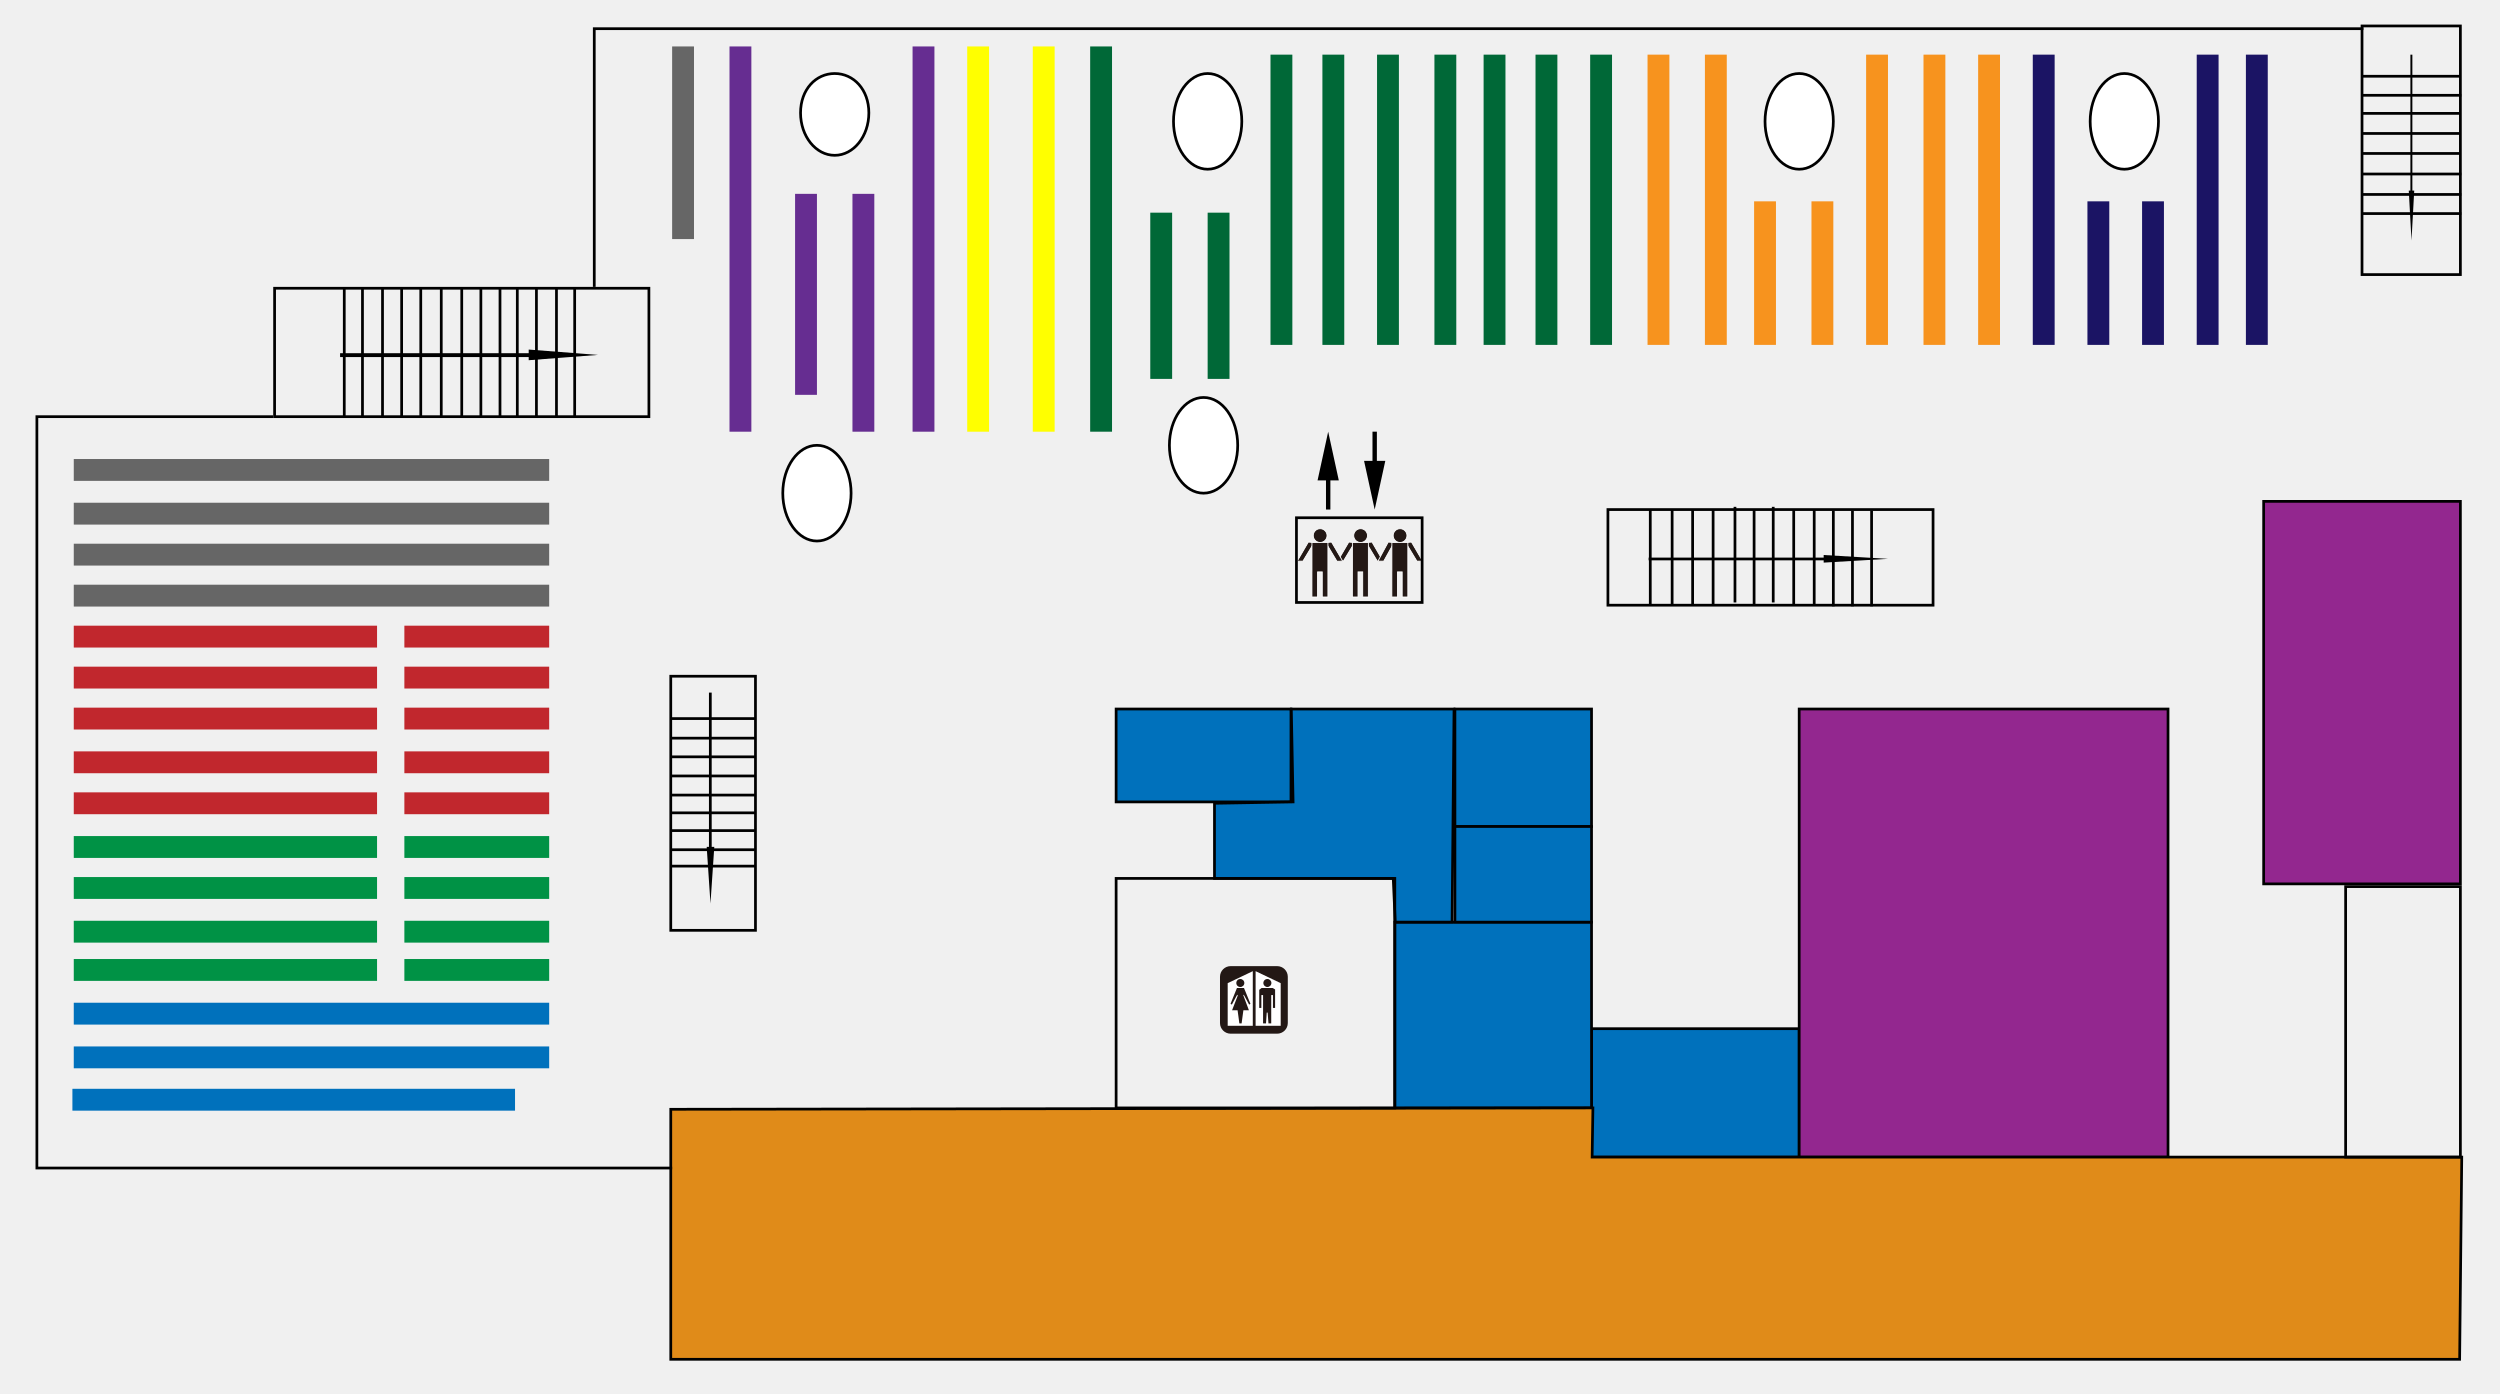
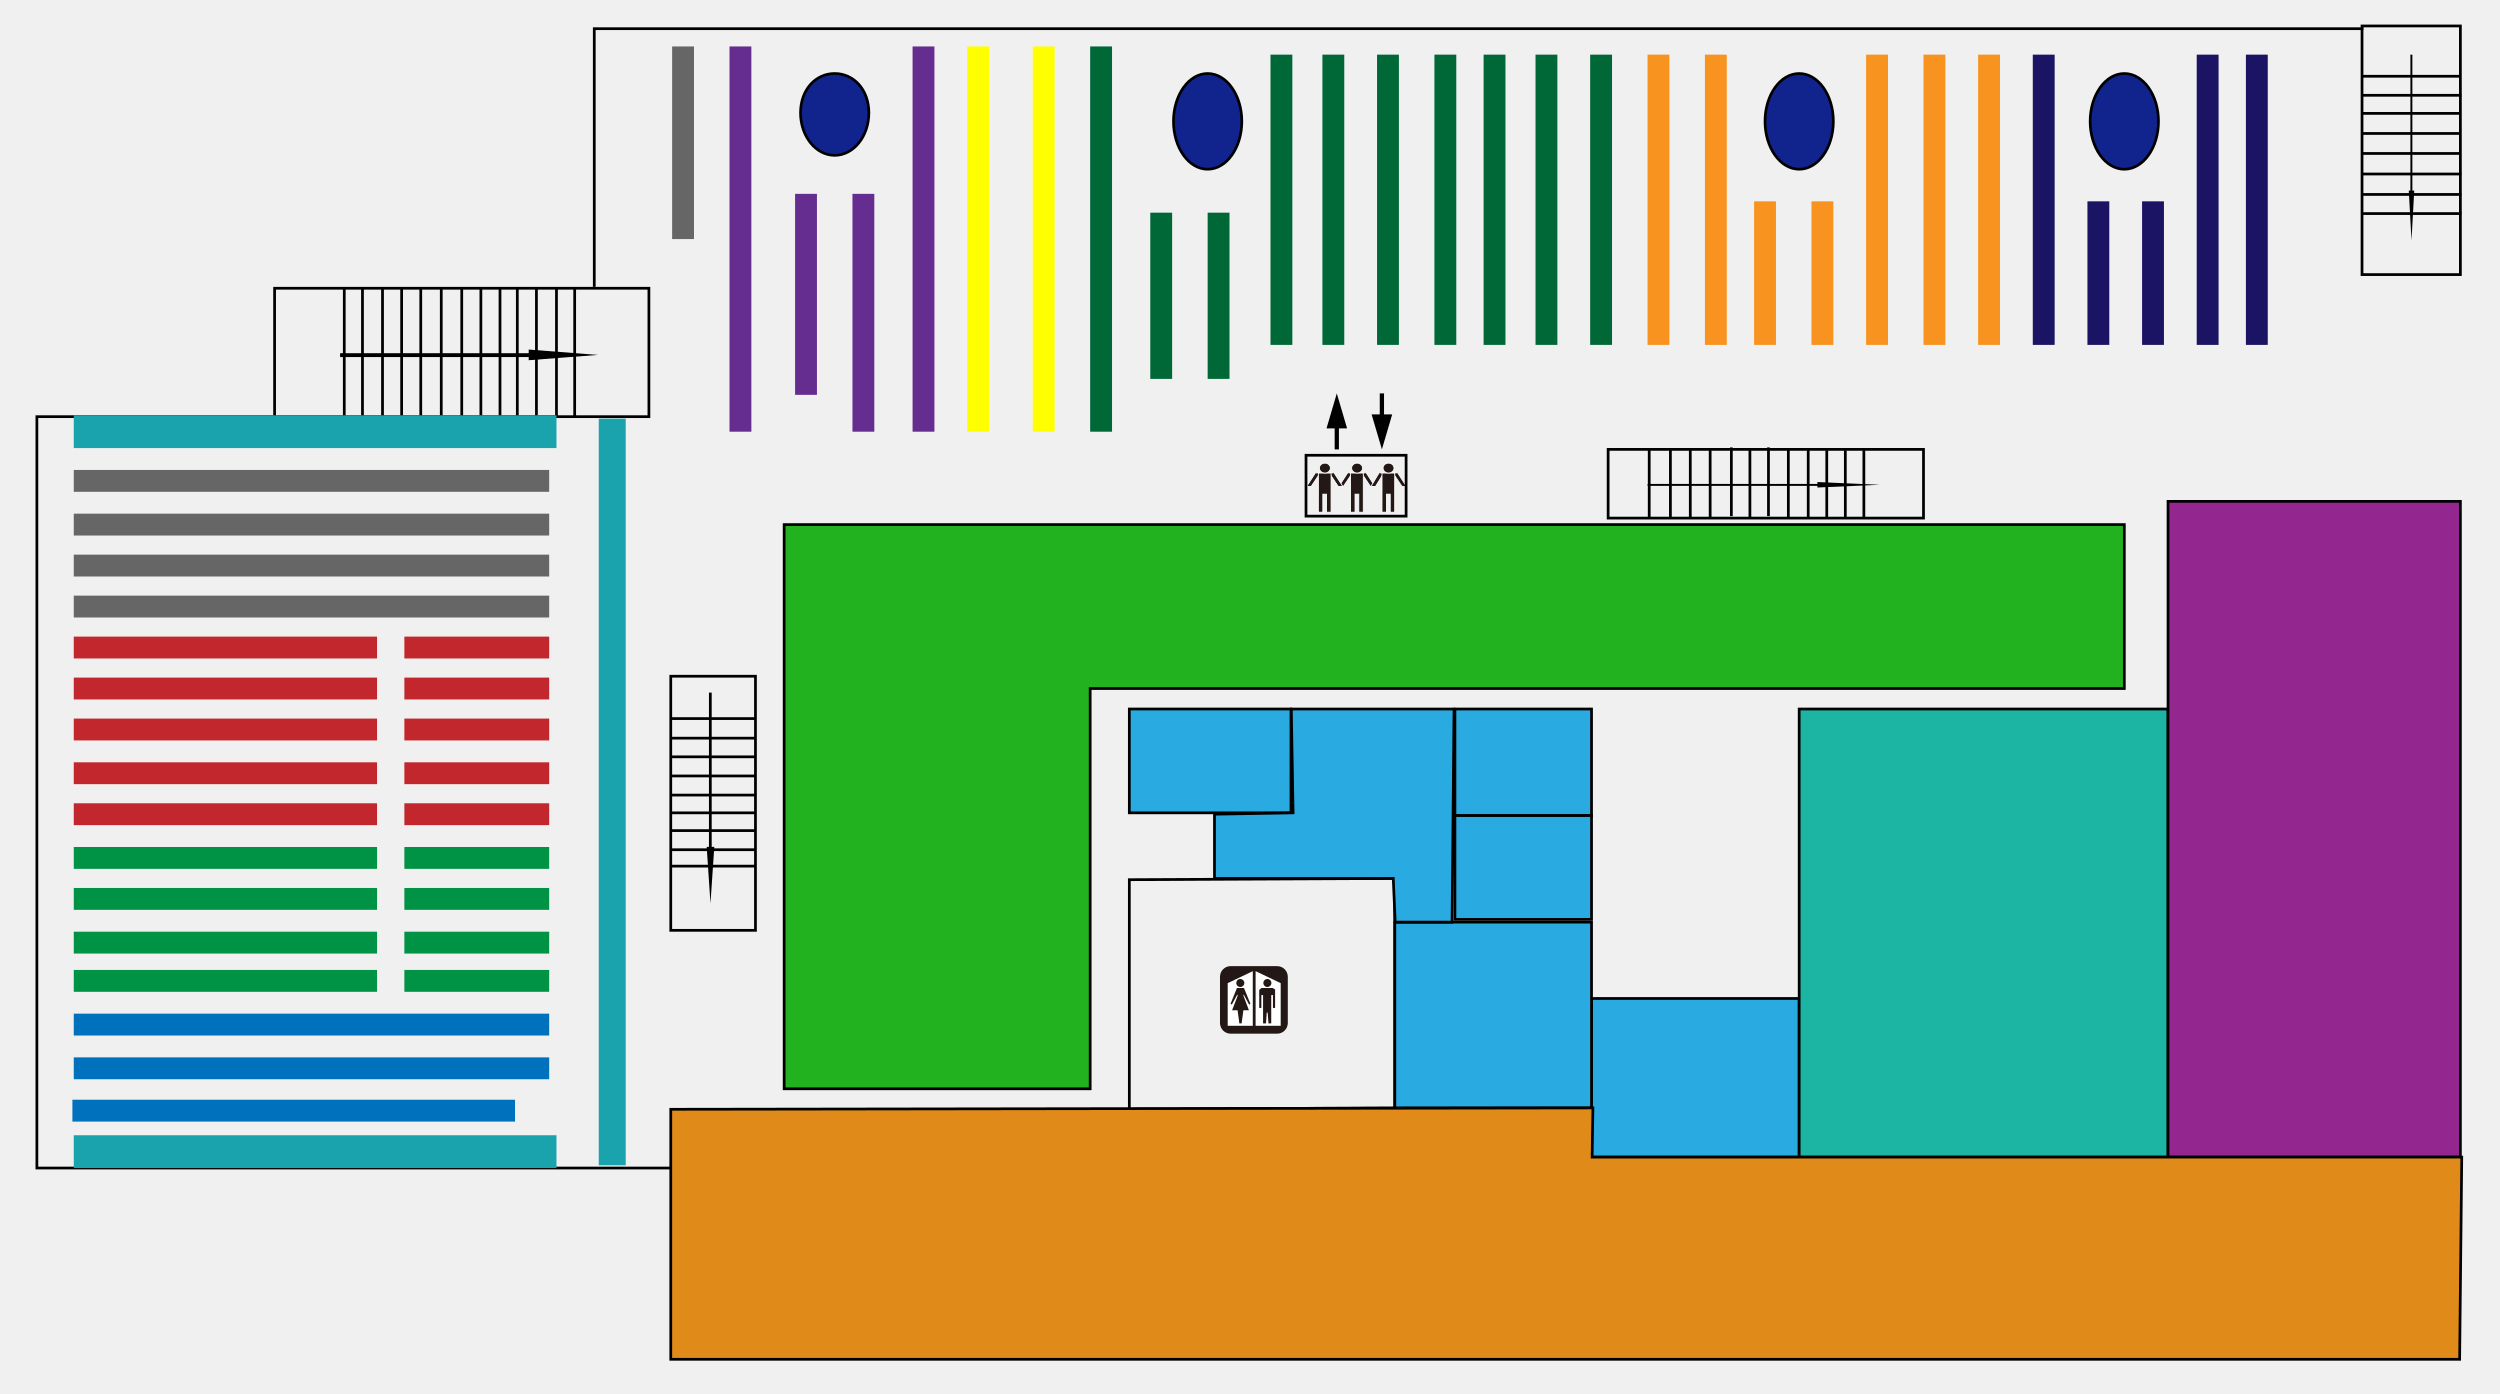
<svg xmlns="http://www.w3.org/2000/svg" version="1.1" id="DrexelFloor2" x="0px" y="0px" width="915px" height="510px" viewBox="0 0 915 510" enable-background="new 0 0 915 510" xml:space="preserve">
+   <g id="outline">
+     <rect id="stair_1_" x="588.576" y="164.472" fill="none" stroke="#000000" stroke-miterlimit="10" width="115.424" height="25.153" />
+     <rect id="stair_2_" x="245.5" y="247.5" fill="none" stroke="#000000" stroke-miterlimit="10" width="31" height="93" />
+     <rect id="stair_3_" x="864.5" y="9.5" fill="none" stroke="#000000" stroke-miterlimit="10" width="36" height="91" />
+     <rect id="stair_4_" x="100.5" y="105.5" fill="none" stroke="#000000" stroke-miterlimit="10" width="137" height="47" />
+     <polygon id="toilet" fill="none" stroke="#000000" stroke-miterlimit="10" points="413.333,321.967 510.5,321.5 510.5,405.5   413.333,405.967  " />
+     <polyline fill="none" stroke="#000000" stroke-miterlimit="10" points="217.5,105 217.5,10.5 865,10.5  " />
+     <polyline fill="none" stroke="#000000" stroke-miterlimit="10" points="100,152.5 13.5,152.5 13.5,427.5 246,427.5  " />
+     <g>
+       <g>
+         <rect x="446.518" y="353.602" fill="none" width="24.815" height="24.731" />
+         <g>
+           <path fill="#231815" d="M471.333,374.431c0,2.151-1.754,3.902-3.912,3.902H450.43c-2.16,0-3.912-1.751-3.912-3.902v-16.935      c0-2.151,1.752-3.896,3.912-3.896h16.991c2.158,0,3.912,1.743,3.912,3.896V374.431z" />
+           <g>
+             <polygon fill="#FFFFFF" points="458.521,355.448 458.521,375.431 449.334,375.431 449.334,359.834      " />
+             <polygon fill="#FFFFFF" points="459.551,355.448 459.551,375.431 468.734,375.431 468.734,359.834      " />
+             <g>
+               <g>
+                 <polygon fill="#231815" points="452.726,361.604 455.3,361.604 457.654,367.378 457.186,367.693 455.222,364.066         455.041,364.252 457.104,369.768 455.078,369.768 454.428,374.575 453.609,374.575 452.957,369.768 450.933,369.768         453.027,364.362 452.814,364.066 450.855,367.693 450.38,367.378        " />
+                 <path fill="#231815" d="M455.424,359.775c0,0.81-0.661,1.466-1.471,1.466c-0.812,0-1.467-0.656-1.467-1.466         c0-0.807,0.652-1.467,1.467-1.467C454.763,358.312,455.424,358.973,455.424,359.775z" />
+                 <path fill="#231815" d="M465.332,359.775c0,0.81-0.66,1.466-1.469,1.466c-0.814,0-1.476-0.656-1.476-1.466         c0-0.807,0.657-1.467,1.476-1.467C464.672,358.312,465.332,358.973,465.332,359.775z" />
+               </g>
+               <polygon fill="#231815" points="461.746,361.604 465.778,361.604 466.686,362.137 466.686,368.914 465.903,368.914        465.903,364.19 465.271,364.19 465.271,374.575 464.261,374.575 463.961,370.611 463.623,370.611 463.352,374.575        462.283,374.575 462.283,364.19 461.657,364.19 461.65,368.914 460.877,368.914 460.877,362.273       " />
+             </g>
+           </g>
+         </g>
+       </g>
+       <g>
+         <g>
+           <g>
+             <g>
+               <polygon fill="#231815" stroke="#FFFFFF" stroke-width="0.314" points="493.258,173.014 489.997,178.061 491.679,178.037        494.933,173.17       " />
+               <polygon fill="#231815" stroke="#FFFFFF" stroke-width="0.314" points="500.022,173.014 503.258,178.057 501.576,178.049        498.348,173.17       " />
+               <polygon fill="#231815" stroke="#FFFFFF" stroke-width="0.314" points="494.307,180.671 494.307,173.134 498.966,173.134        498.966,180.917 498.964,180.917 498.964,187.469 497.312,187.469 497.312,180.867 495.949,180.867 495.949,187.469        494.299,187.469 494.299,180.671       " />
+               <g>
+                 <ellipse fill="#231815" stroke="#FFFFFF" stroke-width="0.314" cx="496.698" cy="171.317" rx="2.014" ry="1.816" />
+               </g>
+             </g>
+           </g>
+           <g>
+             <g>
+               <polygon fill="#231815" stroke="#FFFFFF" stroke-width="0.314" points="481.471,173.014 478.209,178.061 479.89,178.037        483.143,173.17       " />
+               <polygon fill="#231815" stroke="#FFFFFF" stroke-width="0.314" points="488.231,173.014 491.489,178.046 489.796,178.063        486.561,173.17       " />
+               <polygon fill="#231815" stroke="#FFFFFF" stroke-width="0.314" points="482.519,180.671 482.519,173.134 487.176,173.134        487.176,180.917 487.175,180.917 487.175,187.469 485.522,187.469 485.522,180.867 484.161,180.867 484.161,187.469        482.509,187.469 482.509,180.671       " />
+               <g>
+                 <ellipse fill="#231815" stroke="#FFFFFF" stroke-width="0.314" cx="484.911" cy="171.317" rx="2.013" ry="1.816" />
+               </g>
+             </g>
+           </g>
+           <g>
+             <g>
+               <polygon fill="#231815" stroke="#FFFFFF" stroke-width="0.314" points="504.764,173.014 501.758,178.036 503.444,178.037        506.437,173.17       " />
+               <polygon fill="#231815" stroke="#FFFFFF" stroke-width="0.314" points="511.526,173.014 514.788,178.061 513.106,178.037        509.854,173.17       " />
+               <polygon fill="#231815" stroke="#FFFFFF" stroke-width="0.314" points="505.812,180.671 505.812,173.134 510.47,173.134        510.47,180.917 510.47,180.917 510.47,187.469 508.817,187.469 508.817,180.867 507.455,180.867 507.455,187.469        505.803,187.469 505.803,180.671       " />
+               <g>
+                 <ellipse fill="#231815" stroke="#FFFFFF" stroke-width="0.314" cx="508.204" cy="171.317" rx="2.013" ry="1.816" />
+               </g>
+             </g>
+           </g>
+         </g>
+         <path fill="#231815" stroke="#FFFFFF" stroke-miterlimit="10" d="M114-64" />
+         <rect x="478.001" y="166.628" fill="none" stroke="#000000" width="36.633" height="22.279" />
+         <g>
+           <g>
+             <g>
+               <polygon points="490.045,156.804 493.035,156.804 489.27,143.99 485.496,156.804 488.486,156.804 488.486,164.472        490.045,164.472       " />
+             </g>
+           </g>
+           <g>
+             <g>
+               <polygon points="506.552,151.658 509.544,151.658 505.777,164.472 502.002,151.658 504.992,151.658 504.992,143.99        506.552,143.99       " />
+             </g>
+           </g>
+         </g>
+       </g>
+     </g>
+     <g id="stair_5_">
+       <g>
+         <line fill="none" stroke="#000000" stroke-miterlimit="10" x1="126" y1="105.5" x2="126" y2="152.5" />
+         <line fill="none" stroke="#000000" stroke-miterlimit="10" x1="132.667" y1="105.5" x2="132.667" y2="152.5" />
+         <line fill="none" stroke="#000000" stroke-miterlimit="10" x1="140" y1="105.5" x2="140" y2="152.5" />
+         <line fill="none" stroke="#000000" stroke-miterlimit="10" x1="147" y1="105.5" x2="147" y2="152.5" />
+         <line fill="none" stroke="#000000" stroke-miterlimit="10" x1="154" y1="105.5" x2="154" y2="152.5" />
+         <line fill="none" stroke="#000000" stroke-miterlimit="10" x1="161.5" y1="105.5" x2="161.5" y2="152.5" />
+         <line fill="none" stroke="#000000" stroke-miterlimit="10" x1="169" y1="105.5" x2="169" y2="152.5" />
+         <line fill="none" stroke="#000000" stroke-miterlimit="10" x1="176" y1="105.5" x2="176" y2="152.5" />
+         <line fill="none" stroke="#000000" stroke-miterlimit="10" x1="183" y1="105.5" x2="183" y2="152.5" />
+         <line fill="none" stroke="#000000" stroke-miterlimit="10" x1="189.333" y1="105.5" x2="189.333" y2="152.5" />
+         <line fill="none" stroke="#000000" stroke-miterlimit="10" x1="196.333" y1="105.5" x2="196.333" y2="152.5" />
+         <line fill="none" stroke="#000000" stroke-miterlimit="10" x1="203.667" y1="105.5" x2="203.667" y2="152.5" />
+         <line fill="none" stroke="#000000" stroke-miterlimit="10" x1="210.333" y1="105.5" x2="210.333" y2="152.5" />
+         <polygon points="193.502,127.94 218.863,129.896 193.502,131.837 193.502,130.675 124.471,130.675 124.471,129.272     193.502,129.272    " />
+       </g>
+       <g>
+         <line fill="none" stroke="#000000" stroke-miterlimit="10" x1="864.5" y1="27.908" x2="900.5" y2="27.908" />
+         <line fill="none" stroke="#000000" stroke-miterlimit="10" x1="864.833" y1="34.878" x2="900.833" y2="34.878" />
+         <line fill="none" stroke="#000000" stroke-miterlimit="10" x1="864.5" y1="56.167" x2="900.5" y2="56.167" />
+         <line fill="none" stroke="#000000" stroke-miterlimit="10" x1="864.5" y1="48.847" x2="900.5" y2="48.847" />
+         <line fill="none" stroke="#000000" stroke-miterlimit="10" x1="864.5" y1="41.5" x2="900.5" y2="41.5" />
+         <line fill="none" stroke="#000000" stroke-miterlimit="10" x1="864.833" y1="63.689" x2="900.833" y2="63.689" />
+         <line fill="none" stroke="#000000" stroke-miterlimit="10" x1="864.833" y1="71.167" x2="900.833" y2="71.167" />
+         <line fill="none" stroke="#000000" stroke-miterlimit="10" x1="864.833" y1="78.167" x2="900.833" y2="78.167" />
+         <polygon points="883.609,69.752 882.607,88.029 881.611,69.752 882.207,69.752 882.207,20 882.926,20 882.926,69.752    " />
+       </g>
+     </g>
+     <g>
+       <line fill="none" stroke="#000000" stroke-miterlimit="10" x1="245.5" y1="263" x2="276.5" y2="263" />
+       <line fill="none" stroke="#000000" stroke-miterlimit="10" x1="245.5" y1="270.167" x2="276.5" y2="270.167" />
+       <line fill="none" stroke="#000000" stroke-miterlimit="10" x1="245.5" y1="277" x2="276.5" y2="277" />
+       <line fill="none" stroke="#000000" stroke-miterlimit="10" x1="245.5" y1="284" x2="276.5" y2="284" />
+       <line fill="none" stroke="#000000" stroke-miterlimit="10" x1="245.5" y1="291" x2="276.5" y2="291" />
+       <line fill="none" stroke="#000000" stroke-miterlimit="10" x1="245.5" y1="297.5" x2="276.5" y2="297.5" />
+       <line fill="none" stroke="#000000" stroke-miterlimit="10" x1="245.5" y1="304" x2="276.5" y2="304" />
+       <line fill="none" stroke="#000000" stroke-miterlimit="10" x1="245.5" y1="311" x2="276.5" y2="311" />
+       <line fill="none" stroke="#000000" stroke-miterlimit="10" x1="245.5" y1="317" x2="276.5" y2="317" />
+       <polygon points="261.43,309.955 260.033,330.695 258.647,309.955 259.477,309.955 259.477,253.5 260.479,253.5 260.479,309.955    " />
+     </g>
+     <g>
+       <polygon points="665.168,176.428 687.996,177.431 665.168,178.427 665.168,177.831 603.029,177.831 603.029,177.111    665.168,177.111   " />
+       <line fill="none" stroke="#000000" stroke-miterlimit="10" x1="603.61" y1="164.472" x2="603.61" y2="189.625" />
+       <line fill="none" stroke="#000000" stroke-miterlimit="10" x1="611.369" y1="164.472" x2="611.369" y2="189.625" />
+       <line fill="none" stroke="#000000" stroke-miterlimit="10" x1="618.645" y1="164.472" x2="618.645" y2="189.625" />
+       <line fill="none" stroke="#000000" stroke-miterlimit="10" x1="625.918" y1="164.472" x2="625.918" y2="189.625" />
+       <line fill="none" stroke="#000000" stroke-miterlimit="10" x1="633.679" y1="163.753" x2="633.679" y2="188.907" />
+       <line fill="none" stroke="#000000" stroke-miterlimit="10" x1="640.469" y1="164.472" x2="640.469" y2="189.625" />
+       <line fill="none" stroke="#000000" stroke-miterlimit="10" x1="647.258" y1="163.753" x2="647.258" y2="188.907" />
+       <line fill="none" stroke="#000000" stroke-miterlimit="10" x1="654.533" y1="164.472" x2="654.533" y2="189.625" />
+       <line fill="none" stroke="#000000" stroke-miterlimit="10" x1="661.807" y1="164.472" x2="661.807" y2="189.625" />
+       <line fill="none" stroke="#000000" stroke-miterlimit="10" x1="668.597" y1="164.769" x2="668.597" y2="189.922" />
+       <line fill="none" stroke="#000000" stroke-miterlimit="10" x1="675.387" y1="164.769" x2="675.387" y2="189.922" />
+       <line fill="none" stroke="#000000" stroke-miterlimit="10" x1="682.176" y1="164.769" x2="682.176" y2="189.922" />
+     </g>
+   </g>
  <g id="active">
+     <text transform="matrix(1 0 0 1 814 273.5)">
+       <tspan x="0" y="0" font-family="'Avenir-Medium'" font-size="14">    Food</tspan>
+       <tspan x="0" y="16.8" font-family="'Avenir-Medium'" font-size="14">Marketing</tspan>
+       <tspan x="0" y="33.6" font-family="'Avenir-Medium'" font-size="14">Compbell</tspan>
+       <tspan x="0" y="50.4" font-family="'Avenir-Medium'" font-size="14">Collection</tspan>
+     </text>
+     <text transform="matrix(1 0 0 1 692 322.5)">
+       <tspan x="0" y="0" font-family="'Avenir-Medium'" font-size="14">Curriculum</tspan>
+       <tspan x="0" y="16.8" font-family="'Avenir-Medium'" font-size="14">Materials</tspan>
+       <tspan x="0" y="33.6" font-family="'Avenir-Medium'" font-size="14">Center</tspan>
+     </text>
+     <text transform="matrix(1 0 0 1 611 397.5)" font-family="'Avenir-Medium'" font-size="12">214</text>
+     <text transform="matrix(1 0 0 1 536 374.5)" font-family="'Avenir-Medium'" font-size="12">215</text>
+     <text transform="matrix(1 0 0 1 547 321.5)" font-family="'Avenir-Medium'" font-size="12">216</text>
+     <text transform="matrix(1 0 0 1 547 283.5)" font-family="'Avenir-Medium'" font-size="12">217</text>
+     <text transform="matrix(1 0 0 1 434 283.5)" font-family="'Avenir-Medium'" font-size="12">219</text>
+     <text transform="matrix(1 0 0 1 491 301.5)" font-family="'Avenir-Medium'" font-size="12">220</text>
+     <text transform="matrix(1 0 0 1 524 460.5)" font-family="'Avenir-Medium'" font-size="14">Quiet Area</text>
+     <g id="studyStation">
+       <rect x="219.146" y="153.231" fill="#1AA3AD" width="9.867" height="273.269" />
+       <rect x="27" y="152" fill="#1AA3AD" width="176.667" height="12" />
+       <rect x="27" y="415.5" fill="#1AA3AD" width="176.667" height="12" />
+     </g>
    <rect id="s90" x="822" y="20" fill="#1B1464" width="8" height="106.23" />
    <rect id="s89" x="804" y="20" fill="#1B1464" width="8" height="106.23" />
    <rect id="s86" x="744" y="20" fill="#1B1464" width="8" height="106.23" />
    <rect id="s85" x="724" y="20" fill="#F7931E" width="8" height="106.23" />
    <rect id="s84" x="704" y="20" fill="#F7931E" width="8" height="106.23" />
    <rect id="s78" x="624" y="20" fill="#F7931E" width="8" height="106.23" />
    <rect id="s79" x="603" y="20" fill="#F7931E" width="8" height="106.23" />
-     <rect id="s78_1_" x="582" y="20" fill="#006837" width="8" height="106.23" />
+     <rect id="s78" x="582" y="20" fill="#006837" width="8" height="106.23" />
    <rect id="s77" x="562" y="20" fill="#006837" width="8" height="106.23" />
    <rect id="s76" x="543" y="20" fill="#006837" width="8" height="106.23" />
    <rect id="s75" x="525" y="20" fill="#006837" width="8" height="106.23" />
    <rect id="s74" x="504" y="20" fill="#006837" width="8" height="106.23" />
    <rect id="s73" x="484" y="20" fill="#006837" width="8" height="106.23" />
    <rect id="s72" x="465" y="20" fill="#006837" width="8" height="106.23" />
    <rect id="s71" x="442" y="77.837" fill="#006837" width="8" height="60.838" />
    <rect id="s70" x="421" y="77.837" fill="#006837" width="8" height="60.838" />
    <rect id="s69" x="399" y="17" fill="#006837" width="8" height="141" />
    <rect id="s68" x="378" y="17" fill="#FFFF00" width="8" height="141" />
    <rect id="s67" x="354" y="17" fill="#FFFF00" width="8" height="141" />
    <rect id="s66" x="334" y="17" fill="#662D91" width="8" height="141" />
    <rect id="s65" x="312" y="70.948" fill="#662D91" width="8" height="87.052" />
    <rect id="s64" x="291" y="70.948" fill="#662D91" width="8" height="73.565" />
    <rect id="s63" x="267" y="17" fill="#662D91" width="8" height="141" />
    <rect id="s62" x="246" y="17" fill="#666666" width="8" height="70.5" />
    <rect id="s83" x="683" y="20" fill="#F7931E" width="8" height="106.23" />
    <rect id="s82" x="663" y="73.689" fill="#F7931E" width="8" height="52.541" />
    <rect id="s87" x="764" y="73.689" fill="#1B1464" width="8" height="52.541" />
    <rect id="s88" x="784" y="73.689" fill="#1B1464" width="8" height="52.541" />
    <rect id="s81" x="642" y="73.689" fill="#F7931E" width="8" height="52.541" />
-     <rect id="s61" x="27" y="168" fill="#666666" width="174" height="8" />
-     <rect id="s60" x="27" y="184" fill="#666666" width="174" height="8" />
-     <rect id="s59" x="27" y="199" fill="#666666" width="174" height="8" />
-     <rect id="s58" x="27" y="214" fill="#666666" width="174" height="8" />
-     <rect id="s48" x="27" y="367" fill="#0071BC" width="174" height="8" />
-     <rect id="s47" x="27" y="383" fill="#0071BC" width="174" height="8" />
-     <rect id="s46" x="26.5" y="398.5" fill="#0071BC" width="162" height="8" />
+     <rect id="s61" x="27" y="172" fill="#666666" width="174" height="8" />
+     <rect id="s60" x="27" y="188" fill="#666666" width="174" height="8" />
+     <rect id="s59" x="27" y="203" fill="#666666" width="174" height="8" />
+     <rect id="s58" x="27" y="218" fill="#666666" width="174" height="8" />
+     <rect id="s48" x="27" y="371" fill="#0071BC" width="174" height="8" />
+     <rect id="s47" x="27" y="387" fill="#0071BC" width="174" height="8" />
+     <rect id="s46" x="26.5" y="402.5" fill="#0071BC" width="162" height="8" />
    <g id="s57">
-       <rect x="27" y="229" fill="#C1272D" width="111" height="8" />
-       <rect x="148" y="229" fill="#C1272D" width="53" height="8" />
+       <rect x="27" y="233" fill="#C1272D" width="111" height="8" />
+       <rect x="148" y="233" fill="#C1272D" width="53" height="8" />
    </g>
    <g id="s56">
-       <rect x="27" y="244" fill="#C1272D" width="111" height="8" />
-       <rect x="148" y="244" fill="#C1272D" width="53" height="8" />
+       <rect x="27" y="248" fill="#C1272D" width="111" height="8" />
+       <rect x="148" y="248" fill="#C1272D" width="53" height="8" />
    </g>
    <g id="s55">
-       <rect x="27" y="259" fill="#C1272D" width="111" height="8" />
-       <rect x="148" y="259" fill="#C1272D" width="53" height="8" />
+       <rect x="27" y="263" fill="#C1272D" width="111" height="8" />
+       <rect x="148" y="263" fill="#C1272D" width="53" height="8" />
    </g>
    <g id="s54">
-       <rect x="27" y="275" fill="#C1272D" width="111" height="8" />
-       <rect x="148" y="275" fill="#C1272D" width="53" height="8" />
+       <rect x="27" y="279" fill="#C1272D" width="111" height="8" />
+       <rect x="148" y="279" fill="#C1272D" width="53" height="8" />
    </g>
    <g id="s53">
-       <rect x="27" y="290" fill="#C1272D" width="111" height="8" />
-       <rect x="148" y="290" fill="#C1272D" width="53" height="8" />
+       <rect x="27" y="294" fill="#C1272D" width="111" height="8" />
+       <rect x="148" y="294" fill="#C1272D" width="53" height="8" />
    </g>
    <g id="s52">
-       <rect x="27" y="306" fill="#009245" width="111" height="8" />
-       <rect x="148" y="306" fill="#009245" width="53" height="8" />
+       <rect x="27" y="310" fill="#009245" width="111" height="8" />
+       <rect x="148" y="310" fill="#009245" width="53" height="8" />
    </g>
    <g id="s51">
-       <rect x="27" y="321" fill="#009245" width="111" height="8" />
-       <rect x="148" y="321" fill="#009245" width="53" height="8" />
+       <rect x="27" y="325" fill="#009245" width="111" height="8" />
+       <rect x="148" y="325" fill="#009245" width="53" height="8" />
    </g>
    <g id="s50">
-       <rect x="27" y="337" fill="#009245" width="111" height="8" />
-       <rect x="148" y="337" fill="#009245" width="53" height="8" />
+       <rect x="27" y="341" fill="#009245" width="111" height="8" />
+       <rect x="148" y="341" fill="#009245" width="53" height="8" />
    </g>
    <g id="s49">
-       <rect x="27" y="351" fill="#009245" width="111" height="8" />
-       <rect x="148" y="351" fill="#009245" width="53" height="8" />
-     </g>
-     <rect id="room201" x="582.5" y="376.5" fill="#0071BC" stroke="#000000" stroke-miterlimit="10" width="76" height="47" />
-     <rect id="room202" x="510.5" y="337.5" fill="#0071BC" stroke="#000000" stroke-miterlimit="10" width="72" height="68" />
-     <rect id="room203" x="408.5" y="259.5" fill="#0071BC" stroke="#000000" stroke-miterlimit="10" width="64" height="34" />
-     <rect id="room204" x="532.5" y="259.5" fill="#0071BC" stroke="#000000" stroke-miterlimit="10" width="50" height="43" />
-     <rect id="room205" x="532.5" y="302.5" fill="#0071BC" stroke="#000000" stroke-miterlimit="10" width="50" height="35" />
-     <polygon id="room206" fill="#0071BC" stroke="#000000" stroke-miterlimit="10" points="444.5,294 444.5,321.5 509.93,321.5    510.646,337.5 531.457,337.5 532.175,259.5 472.617,259.5 473.268,293.5  " />
-     <rect id="CurriculumCenter" x="658.5" y="259.5" fill="#93278F" stroke="#000000" stroke-miterlimit="10" width="135" height="164" />
-     <rect id="CampbellCollection" x="828.5" y="183.5" fill="#93278F" stroke="#000000" stroke-miterlimit="10" width="72" height="140" />
+       <rect x="27" y="355" fill="#009245" width="111" height="8" />
+       <rect x="148" y="355" fill="#009245" width="53" height="8" />
+     </g>
+     <rect id="room214" x="582.5" y="365.439" fill="#29ABE2" stroke="#000000" stroke-miterlimit="10" width="76" height="58.061" />
+     <rect id="room215" x="510.5" y="337.5" fill="#29ABE2" stroke="#000000" stroke-miterlimit="10" width="72" height="68" />
+     <rect id="room219" x="413.333" y="259.5" fill="#29ABE2" stroke="#000000" stroke-miterlimit="10" width="59.167" height="38" />
+     <rect id="room217" x="532.5" y="259.5" fill="#29ABE2" stroke="#000000" stroke-miterlimit="10" width="50" height="39" />
+     <rect id="room216" x="532.5" y="298.5" fill="#29ABE2" stroke="#000000" stroke-miterlimit="10" width="50" height="38" />
+     <polygon id="room220" fill="#29ABE2" stroke="#000000" stroke-miterlimit="10" points="444.5,298 444.5,321.5 509.93,321.5    510.646,337.5 531.457,337.5 532.175,259.5 472.617,259.5 473.268,297.5  " />
+     <rect id="CMC" x="658.5" y="259.5" fill="#1CB5A3" stroke="#000000" stroke-miterlimit="10" width="135" height="164" />
+     <rect id="CampbellCollection" x="793.5" y="183.5" fill="#93278F" stroke="#000000" stroke-miterlimit="10" width="107" height="240" />
    <polygon id="quietArea2" fill="#E08B19" stroke="#000000" stroke-miterlimit="10" points="245.5,406 245.5,497.5 900.227,497.5    901,423.5 582.72,423.5 583.004,405.5  " />
-   </g>
-   <g id="outfit">
-     <rect id="stair" x="858.5" y="324.5" fill="none" stroke="#000000" stroke-miterlimit="10" width="42" height="99" />
-     <rect id="stair_1_" x="588.5" y="186.5" fill="none" stroke="#000000" stroke-miterlimit="10" width="119" height="35" />
-     <rect id="stair_2_" x="245.5" y="247.5" fill="none" stroke="#000000" stroke-miterlimit="10" width="31" height="93" />
-     <rect id="stair_3_" x="864.5" y="9.5" fill="none" stroke="#000000" stroke-miterlimit="10" width="36" height="91" />
-     <rect id="stair_4_" x="100.5" y="105.5" fill="none" stroke="#000000" stroke-miterlimit="10" width="137" height="47" />
-     <rect id="toilet" x="408.5" y="321.5" fill="none" stroke="#000000" stroke-miterlimit="10" width="102" height="84" />
-     <polyline fill="none" stroke="#000000" stroke-miterlimit="10" points="217.5,105 217.5,10.5 865,10.5  " />
-     <polyline fill="none" stroke="#000000" stroke-miterlimit="10" points="100,152.5 13.5,152.5 13.5,427.5 246,427.5  " />
-     <g>
-       <g>
-         <rect x="446.518" y="353.602" fill="none" width="24.815" height="24.731" />
-         <g>
-           <path fill="#231815" d="M471.333,374.431c0,2.151-1.754,3.902-3.912,3.902H450.43c-2.16,0-3.912-1.751-3.912-3.902v-16.935      c0-2.151,1.752-3.896,3.912-3.896h16.991c2.158,0,3.912,1.743,3.912,3.896V374.431z" />
-           <g>
-             <polygon fill="#FFFFFF" points="458.521,355.448 458.521,375.431 449.334,375.431 449.334,359.834      " />
-             <polygon fill="#FFFFFF" points="459.551,355.448 459.551,375.431 468.734,375.431 468.734,359.834      " />
-             <g>
-               <g>
-                 <polygon fill="#231815" points="452.726,361.604 455.3,361.604 457.654,367.378 457.186,367.693 455.222,364.066          455.041,364.252 457.104,369.768 455.078,369.768 454.428,374.575 453.609,374.575 452.957,369.768 450.933,369.768          453.027,364.362 452.814,364.066 450.855,367.693 450.38,367.378        " />
-                 <path fill="#231815" d="M455.424,359.775c0,0.81-0.661,1.466-1.471,1.466c-0.812,0-1.467-0.656-1.467-1.466         c0-0.806,0.653-1.466,1.467-1.466C454.763,358.312,455.424,358.973,455.424,359.775z" />
-                 <path fill="#231815" d="M465.332,359.775c0,0.81-0.66,1.466-1.469,1.466c-0.814,0-1.475-0.656-1.475-1.466         c0-0.806,0.657-1.466,1.475-1.466C464.672,358.312,465.332,358.973,465.332,359.775z" />
-               </g>
-               <polygon fill="#231815" points="461.746,361.604 465.778,361.604 466.686,362.137 466.686,368.914 465.903,368.914         465.903,364.19 465.271,364.19 465.271,374.575 464.261,374.575 463.961,370.611 463.623,370.611 463.352,374.575         462.283,374.575 462.283,364.19 461.657,364.19 461.65,368.914 460.877,368.914 460.877,362.273       " />
-             </g>
-           </g>
-         </g>
-       </g>
-       <g>
-         <g>
-           <g>
-             <g>
-               <polygon fill="#231815" stroke="#FFFFFF" stroke-width="0.314" points="493.659,198.385 489.562,205.408 491.675,205.376         495.76,198.602       " />
-               <polygon fill="#231815" stroke="#FFFFFF" stroke-width="0.314" points="502.151,198.385 506.214,205.402 504.104,205.392         500.051,198.602       " />
-               <polygon fill="#231815" stroke="#FFFFFF" stroke-width="0.314" points="494.976,209.04 494.976,198.553 500.826,198.553         500.826,209.383 500.823,209.383 500.823,218.5 498.748,218.5 498.748,209.313 497.037,209.313 497.037,218.5 494.965,218.5         494.965,209.04       " />
-               <g>
-                 <circle fill="#231815" stroke="#FFFFFF" stroke-width="0.314" cx="497.979" cy="196.025" r="2.528" />
-               </g>
-             </g>
-           </g>
-           <g>
-             <g>
-               <polygon fill="#231815" stroke="#FFFFFF" stroke-width="0.314" points="478.855,198.385 474.76,205.408 476.871,205.376         480.956,198.602       " />
-               <polygon fill="#231815" stroke="#FFFFFF" stroke-width="0.314" points="487.347,198.385 491.438,205.388 489.311,205.412         485.247,198.602       " />
-               <polygon fill="#231815" stroke="#FFFFFF" stroke-width="0.314" points="480.172,209.04 480.172,198.553 486.021,198.553         486.021,209.383 486.02,209.383 486.02,218.5 483.945,218.5 483.945,209.313 482.235,209.313 482.235,218.5 480.16,218.5         480.16,209.04       " />
-               <g>
-                 <circle fill="#231815" stroke="#FFFFFF" stroke-width="0.314" cx="483.177" cy="196.025" r="2.527" />
-               </g>
-             </g>
-           </g>
-           <g>
-             <g>
-               <polygon fill="#231815" stroke="#FFFFFF" stroke-width="0.314" points="508.105,198.385 504.331,205.373 506.449,205.376         510.206,198.602       " />
-               <polygon fill="#231815" stroke="#FFFFFF" stroke-width="0.314" points="516.599,198.385 520.694,205.408 518.582,205.376         514.498,198.602       " />
-               <polygon fill="#231815" stroke="#FFFFFF" stroke-width="0.314" points="509.423,209.04 509.423,198.553 515.271,198.553         515.271,209.383 515.271,209.383 515.271,218.5 513.195,218.5 513.195,209.313 511.484,209.313 511.484,218.5 509.411,218.5         509.411,209.04       " />
-               <g>
-                 <circle fill="#231815" stroke="#FFFFFF" stroke-width="0.314" cx="512.427" cy="196.025" r="2.527" />
-               </g>
-             </g>
-           </g>
-         </g>
-         <path fill="#231815" stroke="#FFFFFF" stroke-miterlimit="10" d="M114-64" />
-         <rect x="474.5" y="189.5" fill="none" stroke="#000000" width="46" height="31" />
-         <g>
-           <g>
-             <g>
-               <polygon points="486.917,175.83 490,175.83 486.117,158 482.227,175.83 485.31,175.83 485.31,186.5 486.917,186.5       " />
-             </g>
-           </g>
-           <g>
-             <g>
-               <polygon points="503.936,168.67 507.02,168.67 503.136,186.5 499.245,168.67 502.328,168.67 502.328,158 503.936,158               " />
-             </g>
-           </g>
-         </g>
-       </g>
-     </g>
-     <g id="table">
-       <ellipse fill="#FFFFFF" stroke="#000000" stroke-miterlimit="10" cx="777.5" cy="44.422" rx="12.5" ry="17.514" />
-       <ellipse fill="#FFFFFF" stroke="#000000" stroke-miterlimit="10" cx="658.5" cy="44.422" rx="12.5" ry="17.514" />
-       <ellipse fill="#FFFFFF" stroke="#000000" stroke-miterlimit="10" cx="440.5" cy="162.986" rx="12.5" ry="17.514" />
-       <ellipse fill="#FFFFFF" stroke="#000000" stroke-miterlimit="10" cx="299" cy="180.5" rx="12.5" ry="17.514" />
-       <ellipse fill="#FFFFFF" stroke="#000000" stroke-miterlimit="10" cx="442" cy="44.422" rx="12.5" ry="17.514" />
-       <path fill="#FFFFFF" stroke="#000000" stroke-miterlimit="10" d="M305.5,26.908c6.903,0,12.5,5.832,12.5,14.409    c0,8.577-5.597,15.53-12.5,15.53S293,49.894,293,41.317C293,32.74,298.597,26.908,305.5,26.908z" />
-     </g>
-     <g id="stair_5_">
-       <g>
-         <line fill="none" stroke="#000000" stroke-miterlimit="10" x1="126" y1="105.5" x2="126" y2="152.5" />
-         <line fill="none" stroke="#000000" stroke-miterlimit="10" x1="132.667" y1="105.5" x2="132.667" y2="152.5" />
-         <line fill="none" stroke="#000000" stroke-miterlimit="10" x1="140" y1="105.5" x2="140" y2="152.5" />
-         <line fill="none" stroke="#000000" stroke-miterlimit="10" x1="147" y1="105.5" x2="147" y2="152.5" />
-         <line fill="none" stroke="#000000" stroke-miterlimit="10" x1="154" y1="105.5" x2="154" y2="152.5" />
-         <line fill="none" stroke="#000000" stroke-miterlimit="10" x1="161.5" y1="105.5" x2="161.5" y2="152.5" />
-         <line fill="none" stroke="#000000" stroke-miterlimit="10" x1="169" y1="105.5" x2="169" y2="152.5" />
-         <line fill="none" stroke="#000000" stroke-miterlimit="10" x1="176" y1="105.5" x2="176" y2="152.5" />
-         <line fill="none" stroke="#000000" stroke-miterlimit="10" x1="183" y1="105.5" x2="183" y2="152.5" />
-         <line fill="none" stroke="#000000" stroke-miterlimit="10" x1="189.333" y1="105.5" x2="189.333" y2="152.5" />
-         <line fill="none" stroke="#000000" stroke-miterlimit="10" x1="196.333" y1="105.5" x2="196.333" y2="152.5" />
-         <line fill="none" stroke="#000000" stroke-miterlimit="10" x1="203.667" y1="105.5" x2="203.667" y2="152.5" />
-         <line fill="none" stroke="#000000" stroke-miterlimit="10" x1="210.333" y1="105.5" x2="210.333" y2="152.5" />
-         <polygon points="193.502,127.94 218.863,129.896 193.502,131.837 193.502,130.675 124.471,130.675 124.471,129.272      193.502,129.272    " />
-       </g>
-       <g>
-         <line fill="none" stroke="#000000" stroke-miterlimit="10" x1="864.5" y1="27.908" x2="900.5" y2="27.908" />
-         <line fill="none" stroke="#000000" stroke-miterlimit="10" x1="864.833" y1="34.878" x2="900.833" y2="34.878" />
-         <line fill="none" stroke="#000000" stroke-miterlimit="10" x1="864.5" y1="56.167" x2="900.5" y2="56.167" />
-         <line fill="none" stroke="#000000" stroke-miterlimit="10" x1="864.5" y1="48.847" x2="900.5" y2="48.847" />
-         <line fill="none" stroke="#000000" stroke-miterlimit="10" x1="864.5" y1="41.5" x2="900.5" y2="41.5" />
-         <line fill="none" stroke="#000000" stroke-miterlimit="10" x1="864.833" y1="63.689" x2="900.833" y2="63.689" />
-         <line fill="none" stroke="#000000" stroke-miterlimit="10" x1="864.833" y1="71.167" x2="900.833" y2="71.167" />
-         <line fill="none" stroke="#000000" stroke-miterlimit="10" x1="864.833" y1="78.167" x2="900.833" y2="78.167" />
-         <polygon points="883.609,69.752 882.607,88.029 881.611,69.752 882.207,69.752 882.207,20 882.926,20 882.926,69.752    " />
-       </g>
-     </g>
-     <g>
-       <line fill="none" stroke="#000000" stroke-miterlimit="10" x1="245.5" y1="263" x2="276.5" y2="263" />
-       <line fill="none" stroke="#000000" stroke-miterlimit="10" x1="245.5" y1="270.167" x2="276.5" y2="270.167" />
-       <line fill="none" stroke="#000000" stroke-miterlimit="10" x1="245.5" y1="277" x2="276.5" y2="277" />
-       <line fill="none" stroke="#000000" stroke-miterlimit="10" x1="245.5" y1="284" x2="276.5" y2="284" />
-       <line fill="none" stroke="#000000" stroke-miterlimit="10" x1="245.5" y1="291" x2="276.5" y2="291" />
-       <line fill="none" stroke="#000000" stroke-miterlimit="10" x1="245.5" y1="297.5" x2="276.5" y2="297.5" />
-       <line fill="none" stroke="#000000" stroke-miterlimit="10" x1="245.5" y1="304" x2="276.5" y2="304" />
-       <line fill="none" stroke="#000000" stroke-miterlimit="10" x1="245.5" y1="311" x2="276.5" y2="311" />
-       <line fill="none" stroke="#000000" stroke-miterlimit="10" x1="245.5" y1="317" x2="276.5" y2="317" />
-       <polygon points="261.43,309.955 260.033,330.695 258.647,309.955 259.477,309.955 259.477,253.5 260.479,253.5 260.479,309.955    " />
-     </g>
-     <g>
-       <polygon points="667.465,203.136 691,204.532 667.465,205.918 667.465,205.089 603.402,205.089 603.402,204.087 667.465,204.087       " />
-       <line fill="none" stroke="#000000" stroke-miterlimit="10" x1="604" y1="186.5" x2="604" y2="221.5" />
-       <line fill="none" stroke="#000000" stroke-miterlimit="10" x1="612" y1="186.5" x2="612" y2="221.5" />
-       <line fill="none" stroke="#000000" stroke-miterlimit="10" x1="619.5" y1="186.5" x2="619.5" y2="221.5" />
-       <line fill="none" stroke="#000000" stroke-miterlimit="10" x1="627" y1="186.5" x2="627" y2="221.5" />
-       <line fill="none" stroke="#000000" stroke-miterlimit="10" x1="635" y1="185.5" x2="635" y2="220.5" />
-       <line fill="none" stroke="#000000" stroke-miterlimit="10" x1="642" y1="186.5" x2="642" y2="221.5" />
-       <line fill="none" stroke="#000000" stroke-miterlimit="10" x1="649" y1="185.5" x2="649" y2="220.5" />
-       <line fill="none" stroke="#000000" stroke-miterlimit="10" x1="656.5" y1="186.5" x2="656.5" y2="221.5" />
-       <line fill="none" stroke="#000000" stroke-miterlimit="10" x1="664" y1="186.5" x2="664" y2="221.5" />
-       <line fill="none" stroke="#000000" stroke-miterlimit="10" x1="671" y1="186.912" x2="671" y2="221.912" />
-       <line fill="none" stroke="#000000" stroke-miterlimit="10" x1="678" y1="186.912" x2="678" y2="221.912" />
-       <line fill="none" stroke="#000000" stroke-miterlimit="10" x1="685" y1="186.912" x2="685" y2="221.912" />
-     </g>
+     <g id="studyDesk">
+       <ellipse fill="#11248E" stroke="#000000" stroke-miterlimit="10" cx="777.5" cy="44.422" rx="12.5" ry="17.514" />
+       <ellipse fill="#11248E" stroke="#000000" stroke-miterlimit="10" cx="658.5" cy="44.422" rx="12.5" ry="17.514" />
+       <ellipse fill="#11248E" stroke="#000000" stroke-miterlimit="10" cx="442" cy="44.422" rx="12.5" ry="17.514" />
+       <path fill="#11248E" stroke="#000000" stroke-miterlimit="10" d="M305.5,26.908c6.903,0,12.5,5.832,12.5,14.409    c0,8.577-5.597,15.53-12.5,15.53S293,49.894,293,41.317C293,32.74,298.597,26.908,305.5,26.908z" />
+     </g>
+     <polygon id="studyArea2" fill="#23B21F" stroke="#000000" stroke-miterlimit="10" points="777.5,192 777.5,252 399,252 399,398.5    287,398.5 287,192  " />
  </g>
</svg>
